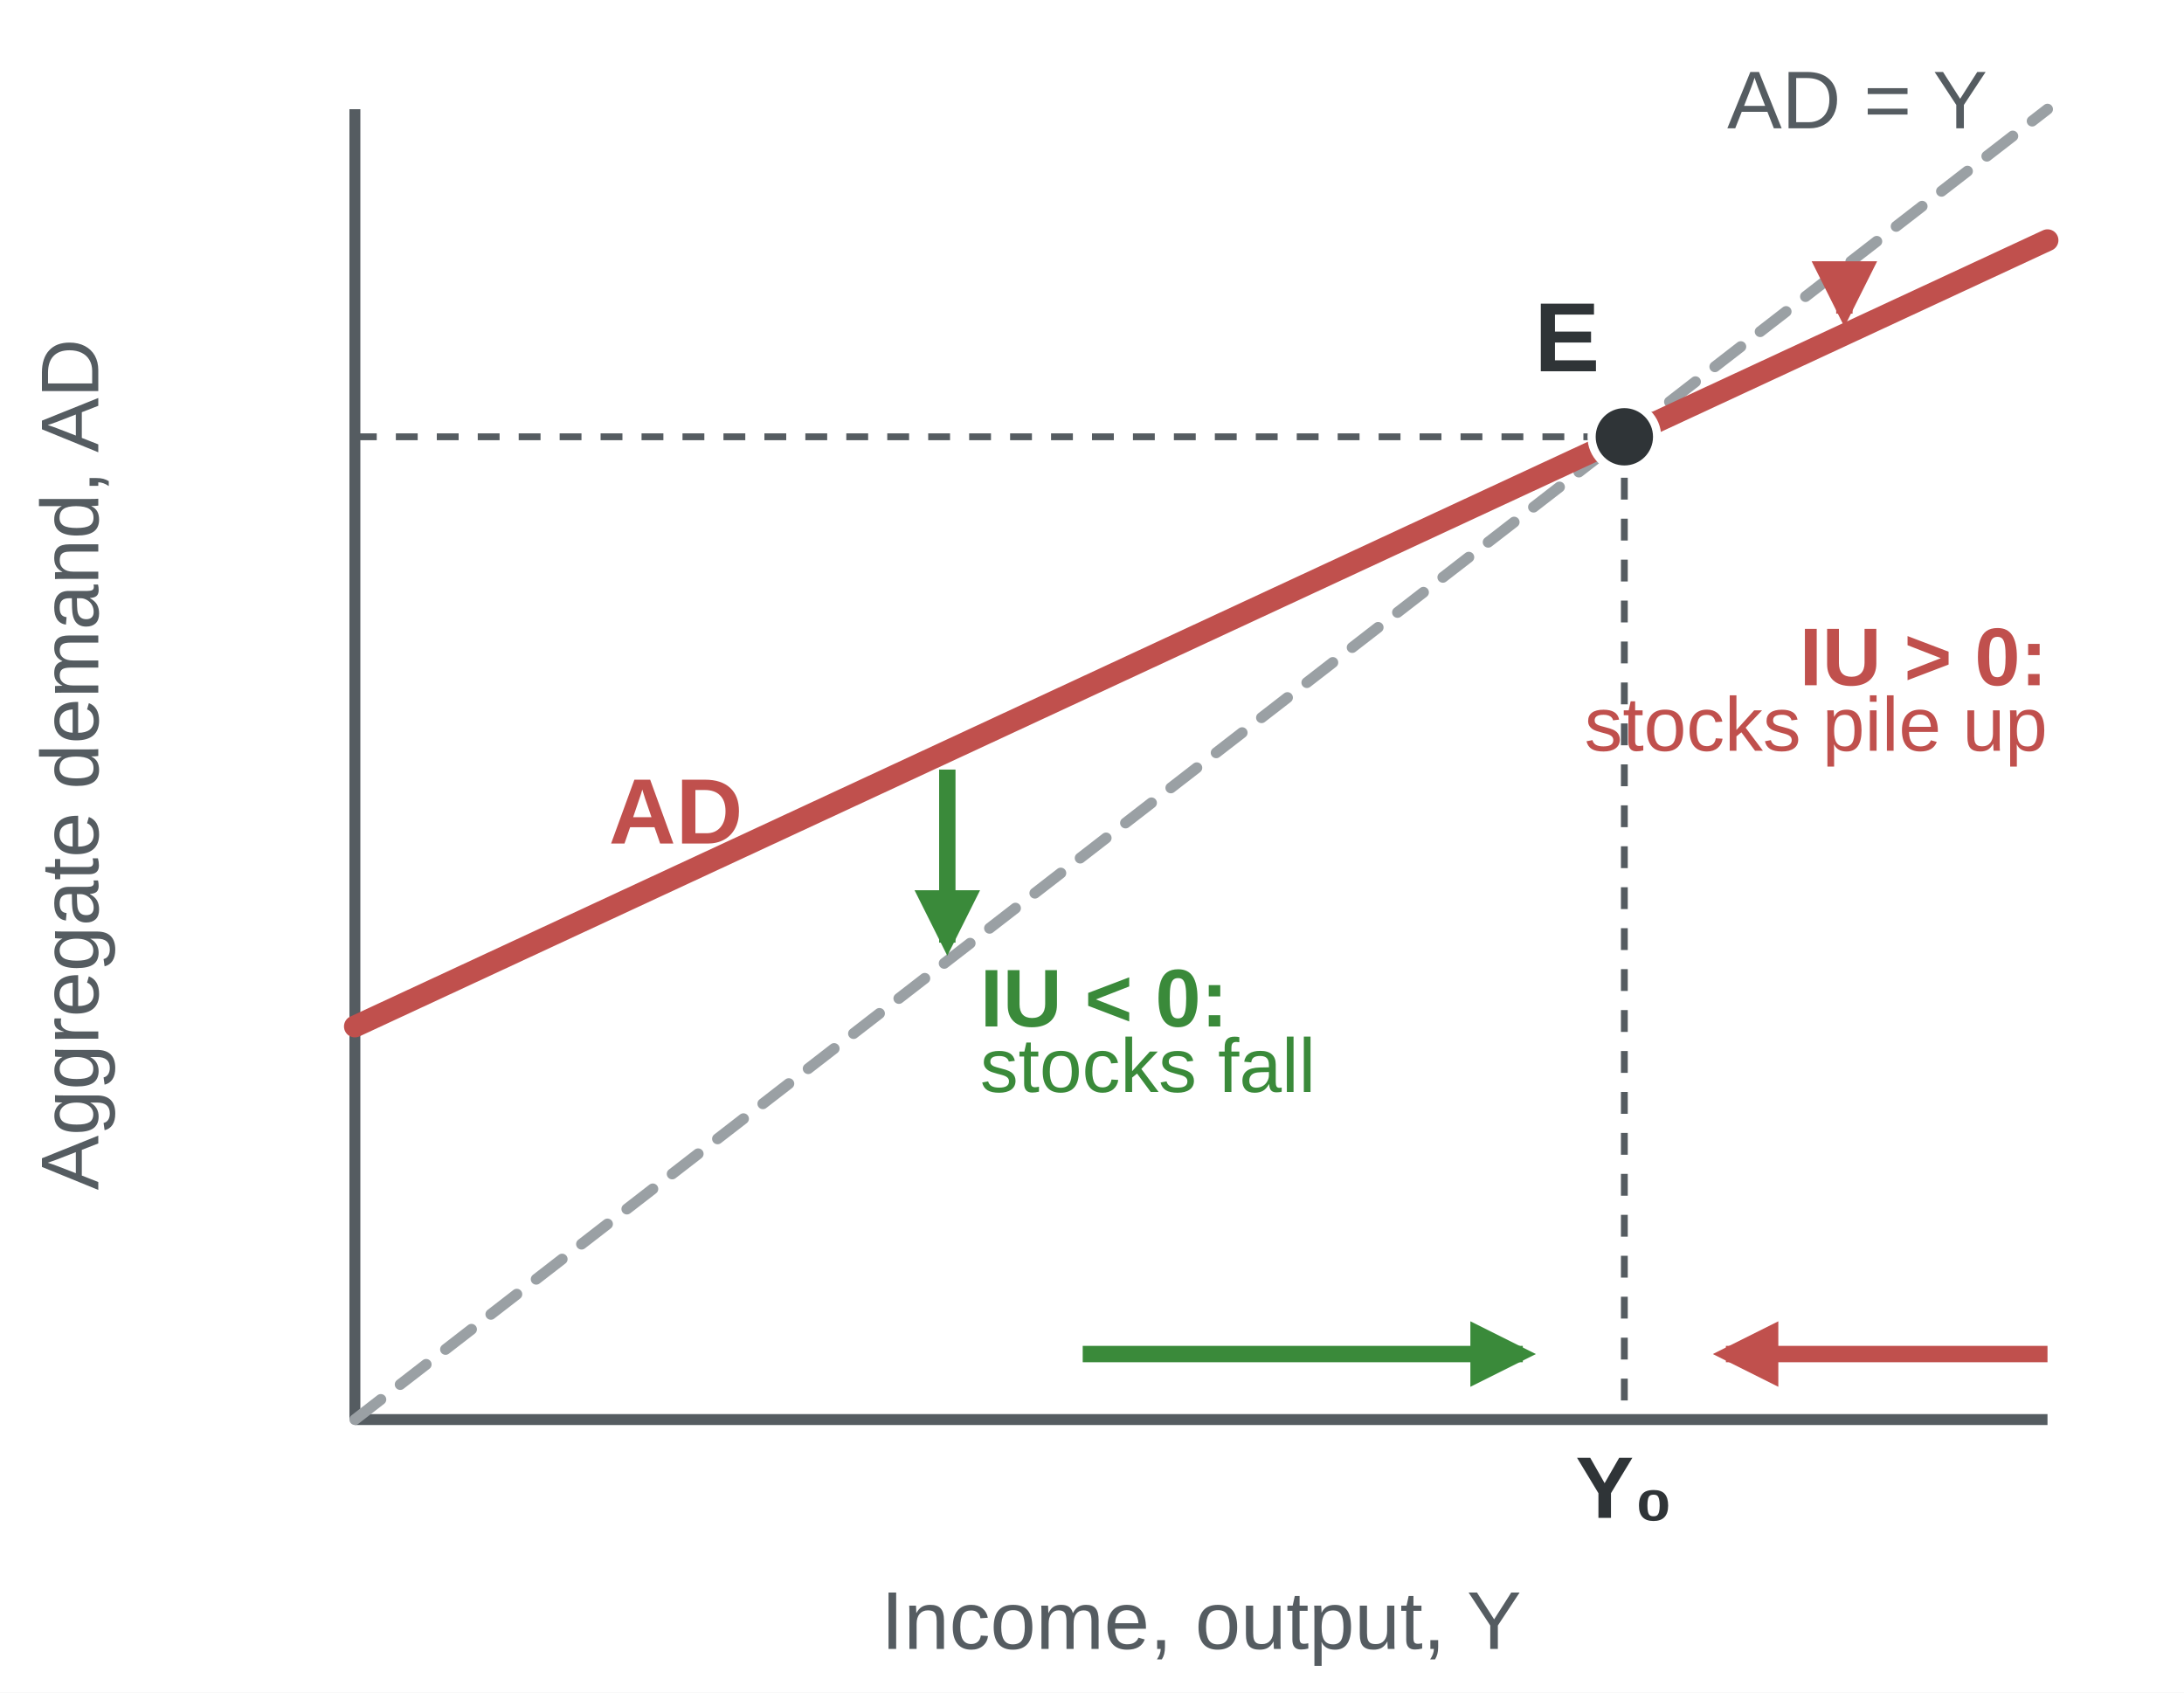
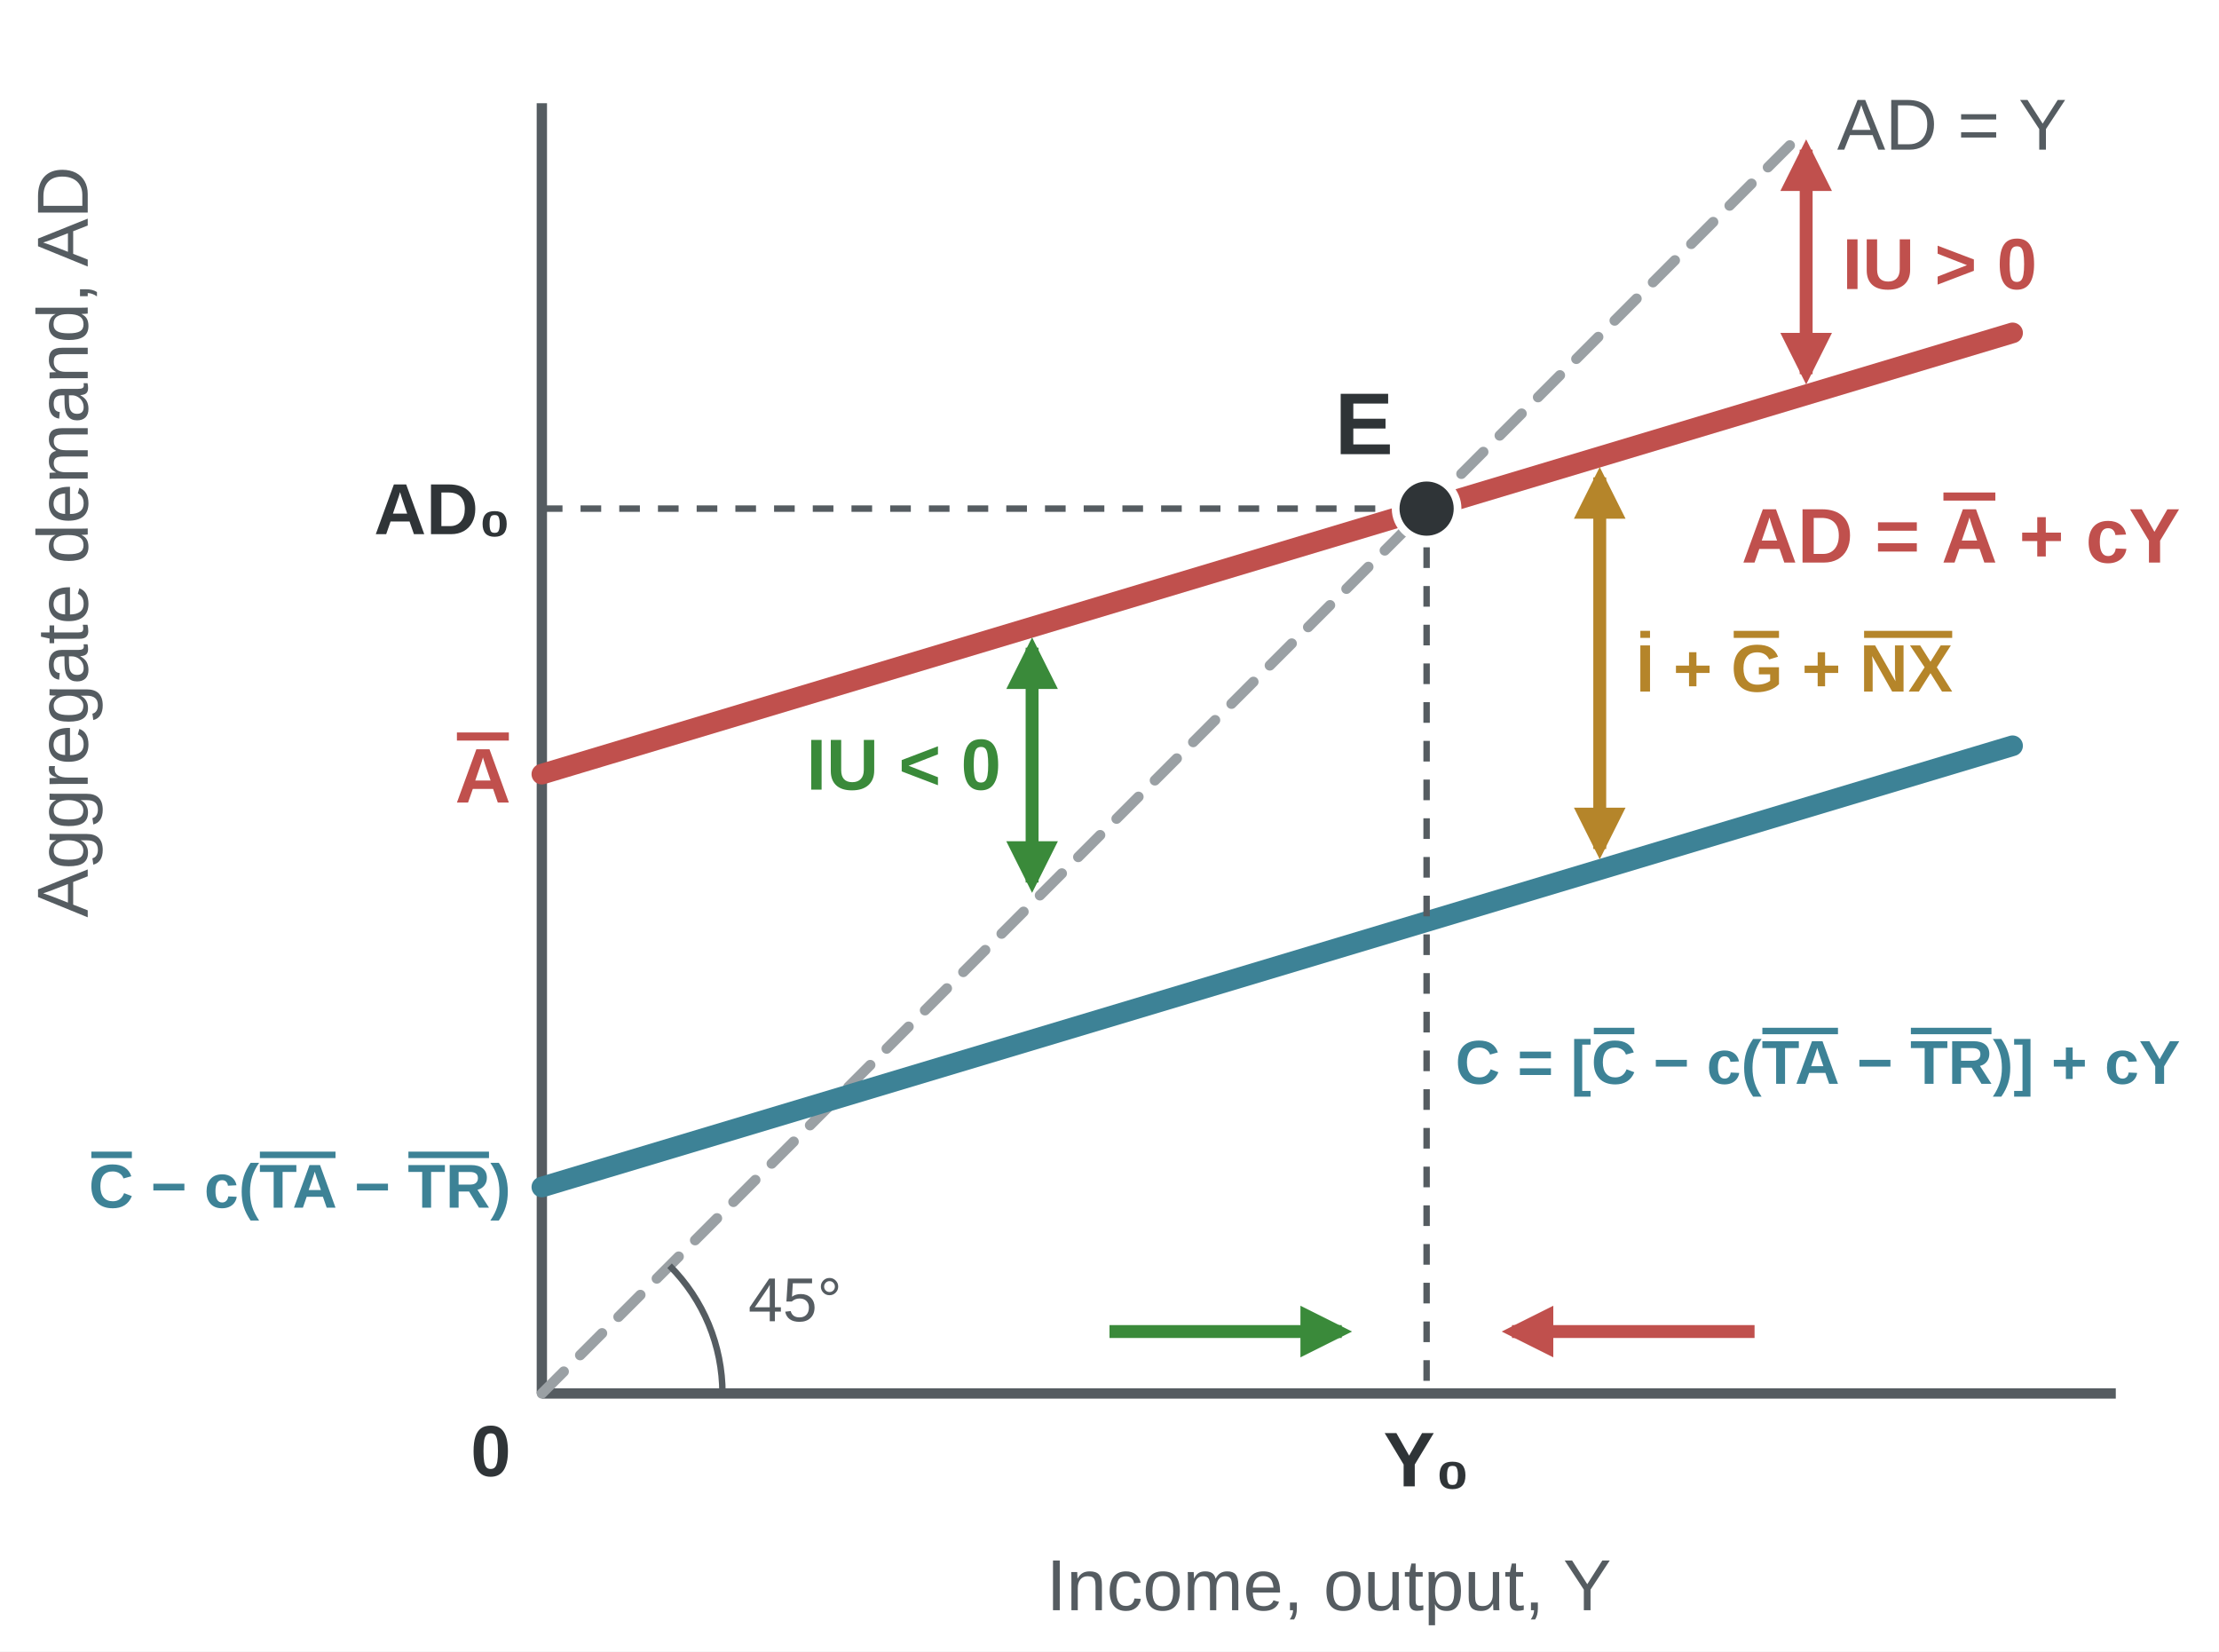
- <svg xmlns="http://www.w3.org/2000/svg" viewBox="0 0 800 620" width="800" height="620" font-family="Arial, sans-serif">
+ <svg xmlns="http://www.w3.org/2000/svg" viewBox="0 0 860 640" width="860" height="640" font-family="Arial, sans-serif">
  <defs>
    <marker id="m555c61" viewBox="0 0 10 10" refX="8" refY="5" markerWidth="4" markerHeight="4" orient="auto-start-reverse">
      <path d="M0,0 L10,5 L0,10 z" fill="#555c61" />
    </marker>
    <marker id="mc0504d" viewBox="0 0 10 10" refX="8" refY="5" markerWidth="4" markerHeight="4" orient="auto-start-reverse">
      <path d="M0,0 L10,5 L0,10 z" fill="#c0504d" />
    </marker>
-     <marker id="m3d8296" viewBox="0 0 10 10" refX="8" refY="5" markerWidth="4" markerHeight="4" orient="auto-start-reverse">
-       <path d="M0,0 L10,5 L0,10 z" fill="#3d8296" />
-     </marker>
    <marker id="mb5852a" viewBox="0 0 10 10" refX="8" refY="5" markerWidth="4" markerHeight="4" orient="auto-start-reverse">
      <path d="M0,0 L10,5 L0,10 z" fill="#b5852a" />
-     </marker>
-     <marker id="m2f3437" viewBox="0 0 10 10" refX="8" refY="5" markerWidth="4" markerHeight="4" orient="auto-start-reverse">
-       <path d="M0,0 L10,5 L0,10 z" fill="#2f3437" />
    </marker>
    <marker id="m3a8a3a" viewBox="0 0 10 10" refX="8" refY="5" markerWidth="4" markerHeight="4" orient="auto-start-reverse">
      <path d="M0,0 L10,5 L0,10 z" fill="#3a8a3a" />
    </marker>
  </defs>
-   <rect width="800" height="620" fill="#fff" />
-   <line x1="130" y1="40" x2="130" y2="520" stroke="#555c61" stroke-width="4" />
-   <line x1="130" y1="520" x2="750" y2="520" stroke="#555c61" stroke-width="4" />
-   <text x="440.0" y="604" font-size="30" fill="#555c61" text-anchor="middle">Income, output, Y</text>
-   <text x="36" y="280.0" font-size="30" fill="#555c61" text-anchor="middle" transform="rotate(-90 36 280.0)">Aggregate demand, AD</text>
-   <line x1="130.0" y1="520.0" x2="750.0" y2="40.0" stroke="#9aa0a4" stroke-width="4" stroke-dasharray="12 9" stroke-linecap="round" />
-   <text x="728" y="47" font-size="30" font-weight="400" fill="#555c61" text-anchor="end">AD = Y</text>
-   <line x1="130.0" y1="376.0" x2="750.0" y2="88.0" stroke="#c0504d" stroke-width="8" stroke-linecap="round" />
-   <text x="223" y="309" font-size="34" font-weight="700" fill="#c0504d" text-anchor="start">AD</text>
-   <line x1="595" y1="160" x2="595" y2="520" stroke="#555c61" stroke-width="2.5" stroke-dasharray="8 7" />
-   <line x1="130" y1="160" x2="595" y2="160" stroke="#555c61" stroke-width="2.5" stroke-dasharray="8 7" />
-   <text x="595" y="556" font-size="32" font-weight="700" fill="#2f3437" text-anchor="middle">Y₀</text>
-   <circle cx="595.0" cy="160.0" r="12" fill="#2f3437" stroke="#fff" stroke-width="3" />
-   <text x="586" y="136" font-size="36" font-weight="700" fill="#2f3437" text-anchor="end">E</text>
-   <line x1="347.0" y1="281.9" x2="347.0" y2="345.3" stroke="#3a8a3a" stroke-width="6" marker-end="url(#m3a8a3a)" />
-   <text x="359" y="376" font-size="30" font-weight="700" fill="#3a8a3a" text-anchor="start">IU &lt; 0:</text>
-   <text x="359" y="400" font-size="28" font-weight="400" fill="#3a8a3a" text-anchor="start">stocks fall</text>
-   <line x1="675.6" y1="104.3" x2="675.6" y2="114.9" stroke="#c0504d" stroke-width="6" marker-end="url(#mc0504d)" />
-   <text x="750" y="251" font-size="30" font-weight="700" fill="#c0504d" text-anchor="end">IU &gt; 0:</text>
-   <text x="750" y="275" font-size="28" font-weight="400" fill="#c0504d" text-anchor="end">stocks pile up</text>
-   <line x1="396.6" y1="496" x2="557.8" y2="496" stroke="#3a8a3a" stroke-width="6" marker-end="url(#m3a8a3a)" />
-   <line x1="750.0" y1="496" x2="632.2" y2="496" stroke="#c0504d" stroke-width="6" marker-end="url(#mc0504d)" />
+   <rect width="860" height="640" fill="#fff" />
+   <line x1="210" y1="40" x2="210" y2="540" stroke="#555c61" stroke-width="4" />
+   <line x1="210" y1="540" x2="820" y2="540" stroke="#555c61" stroke-width="4" />
+   <text x="515" y="624" font-size="28" fill="#555c61" text-anchor="middle">Income, output, Y</text>
+   <text x="34" y="210" font-size="28" fill="#555c61" text-anchor="middle" transform="rotate(-90 34 210)">Aggregate demand, AD</text>
+   <text x="198" y="572" font-size="28" font-weight="700" fill="#2f3437" text-anchor="end">0</text>
+   <line x1="210" y1="540" x2="700" y2="50" stroke="#9aa0a4" stroke-width="4" stroke-dasharray="12 9" stroke-linecap="round" />
+   <text x="712" y="58" font-size="28" fill="#555c61" text-anchor="start">AD = Y</text>
+   <path d="M280,540 A70,70 0 0 0 259.5,490.5" fill="none" stroke="#555c61" stroke-width="2.5" />
+   <text x="290" y="512" font-size="24" fill="#555c61" text-anchor="start">45°</text>
+   <line x1="210" y1="460" x2="780" y2="289" stroke="#3d8296" stroke-width="8" stroke-linecap="round" />
+   <text x="845" y="420" font-size="24" font-weight="700" fill="#3d8296" text-anchor="end">C = [<tspan text-decoration="overline">C</tspan> − c(<tspan text-decoration="overline">TA</tspan> − <tspan text-decoration="overline">TR</tspan>)] + cY</text>
+   <text x="198" y="468" font-size="24" font-weight="700" fill="#3d8296" text-anchor="end">
+     <tspan text-decoration="overline">C</tspan> − c(<tspan text-decoration="overline">TA</tspan> − <tspan text-decoration="overline">TR</tspan>)</text>
+   <line x1="210" y1="300" x2="780" y2="129" stroke="#c0504d" stroke-width="8" stroke-linecap="round" />
+   <text x="845" y="218" font-size="30" font-weight="700" fill="#c0504d" text-anchor="end">AD = <tspan text-decoration="overline">A</tspan> + cY</text>
+   <text x="198" y="311" font-size="30" font-weight="700" fill="#c0504d" text-anchor="end">
+     <tspan text-decoration="overline">A</tspan>
+   </text>
+   <line x1="620" y1="185" x2="620" y2="329" stroke="#b5852a" stroke-width="5" marker-start="url(#mb5852a)" marker-end="url(#mb5852a)" />
+   <text x="634" y="268" font-size="26" font-weight="700" fill="#b5852a" text-anchor="start">
+     <tspan text-decoration="overline">I</tspan> + <tspan text-decoration="overline">G</tspan> + <tspan text-decoration="overline">NX</tspan>
+   </text>
+   <line x1="552.9" y1="197.1" x2="552.9" y2="540" stroke="#555c61" stroke-width="2.5" stroke-dasharray="8 7" />
+   <line x1="210" y1="197.1" x2="552.9" y2="197.1" stroke="#555c61" stroke-width="2.5" stroke-dasharray="8 7" />
+   <text x="198" y="207" font-size="28" font-weight="700" fill="#2f3437" text-anchor="end">AD₀</text>
+   <text x="552.9" y="576" font-size="30" font-weight="700" fill="#2f3437" text-anchor="middle">Y₀</text>
+   <circle cx="552.9" cy="197.1" r="12" fill="#2f3437" stroke="#fff" stroke-width="3" />
+   <text x="540" y="176" font-size="34" font-weight="700" fill="#2f3437" text-anchor="end">E</text>
+   <line x1="400" y1="251" x2="400" y2="342" stroke="#3a8a3a" stroke-width="5" marker-start="url(#m3a8a3a)" marker-end="url(#m3a8a3a)" />
+   <text x="388" y="306" font-size="28" font-weight="700" fill="#3a8a3a" text-anchor="end">IU &lt; 0</text>
+   <line x1="700" y1="58" x2="700" y2="145" stroke="#c0504d" stroke-width="5" marker-start="url(#mc0504d)" marker-end="url(#mc0504d)" />
+   <text x="714" y="112" font-size="28" font-weight="700" fill="#c0504d" text-anchor="start">IU &gt; 0</text>
+   <line x1="430" y1="516" x2="520" y2="516" stroke="#3a8a3a" stroke-width="5" marker-end="url(#m3a8a3a)" />
+   <line x1="680" y1="516" x2="586" y2="516" stroke="#c0504d" stroke-width="5" marker-end="url(#mc0504d)" />
</svg>
